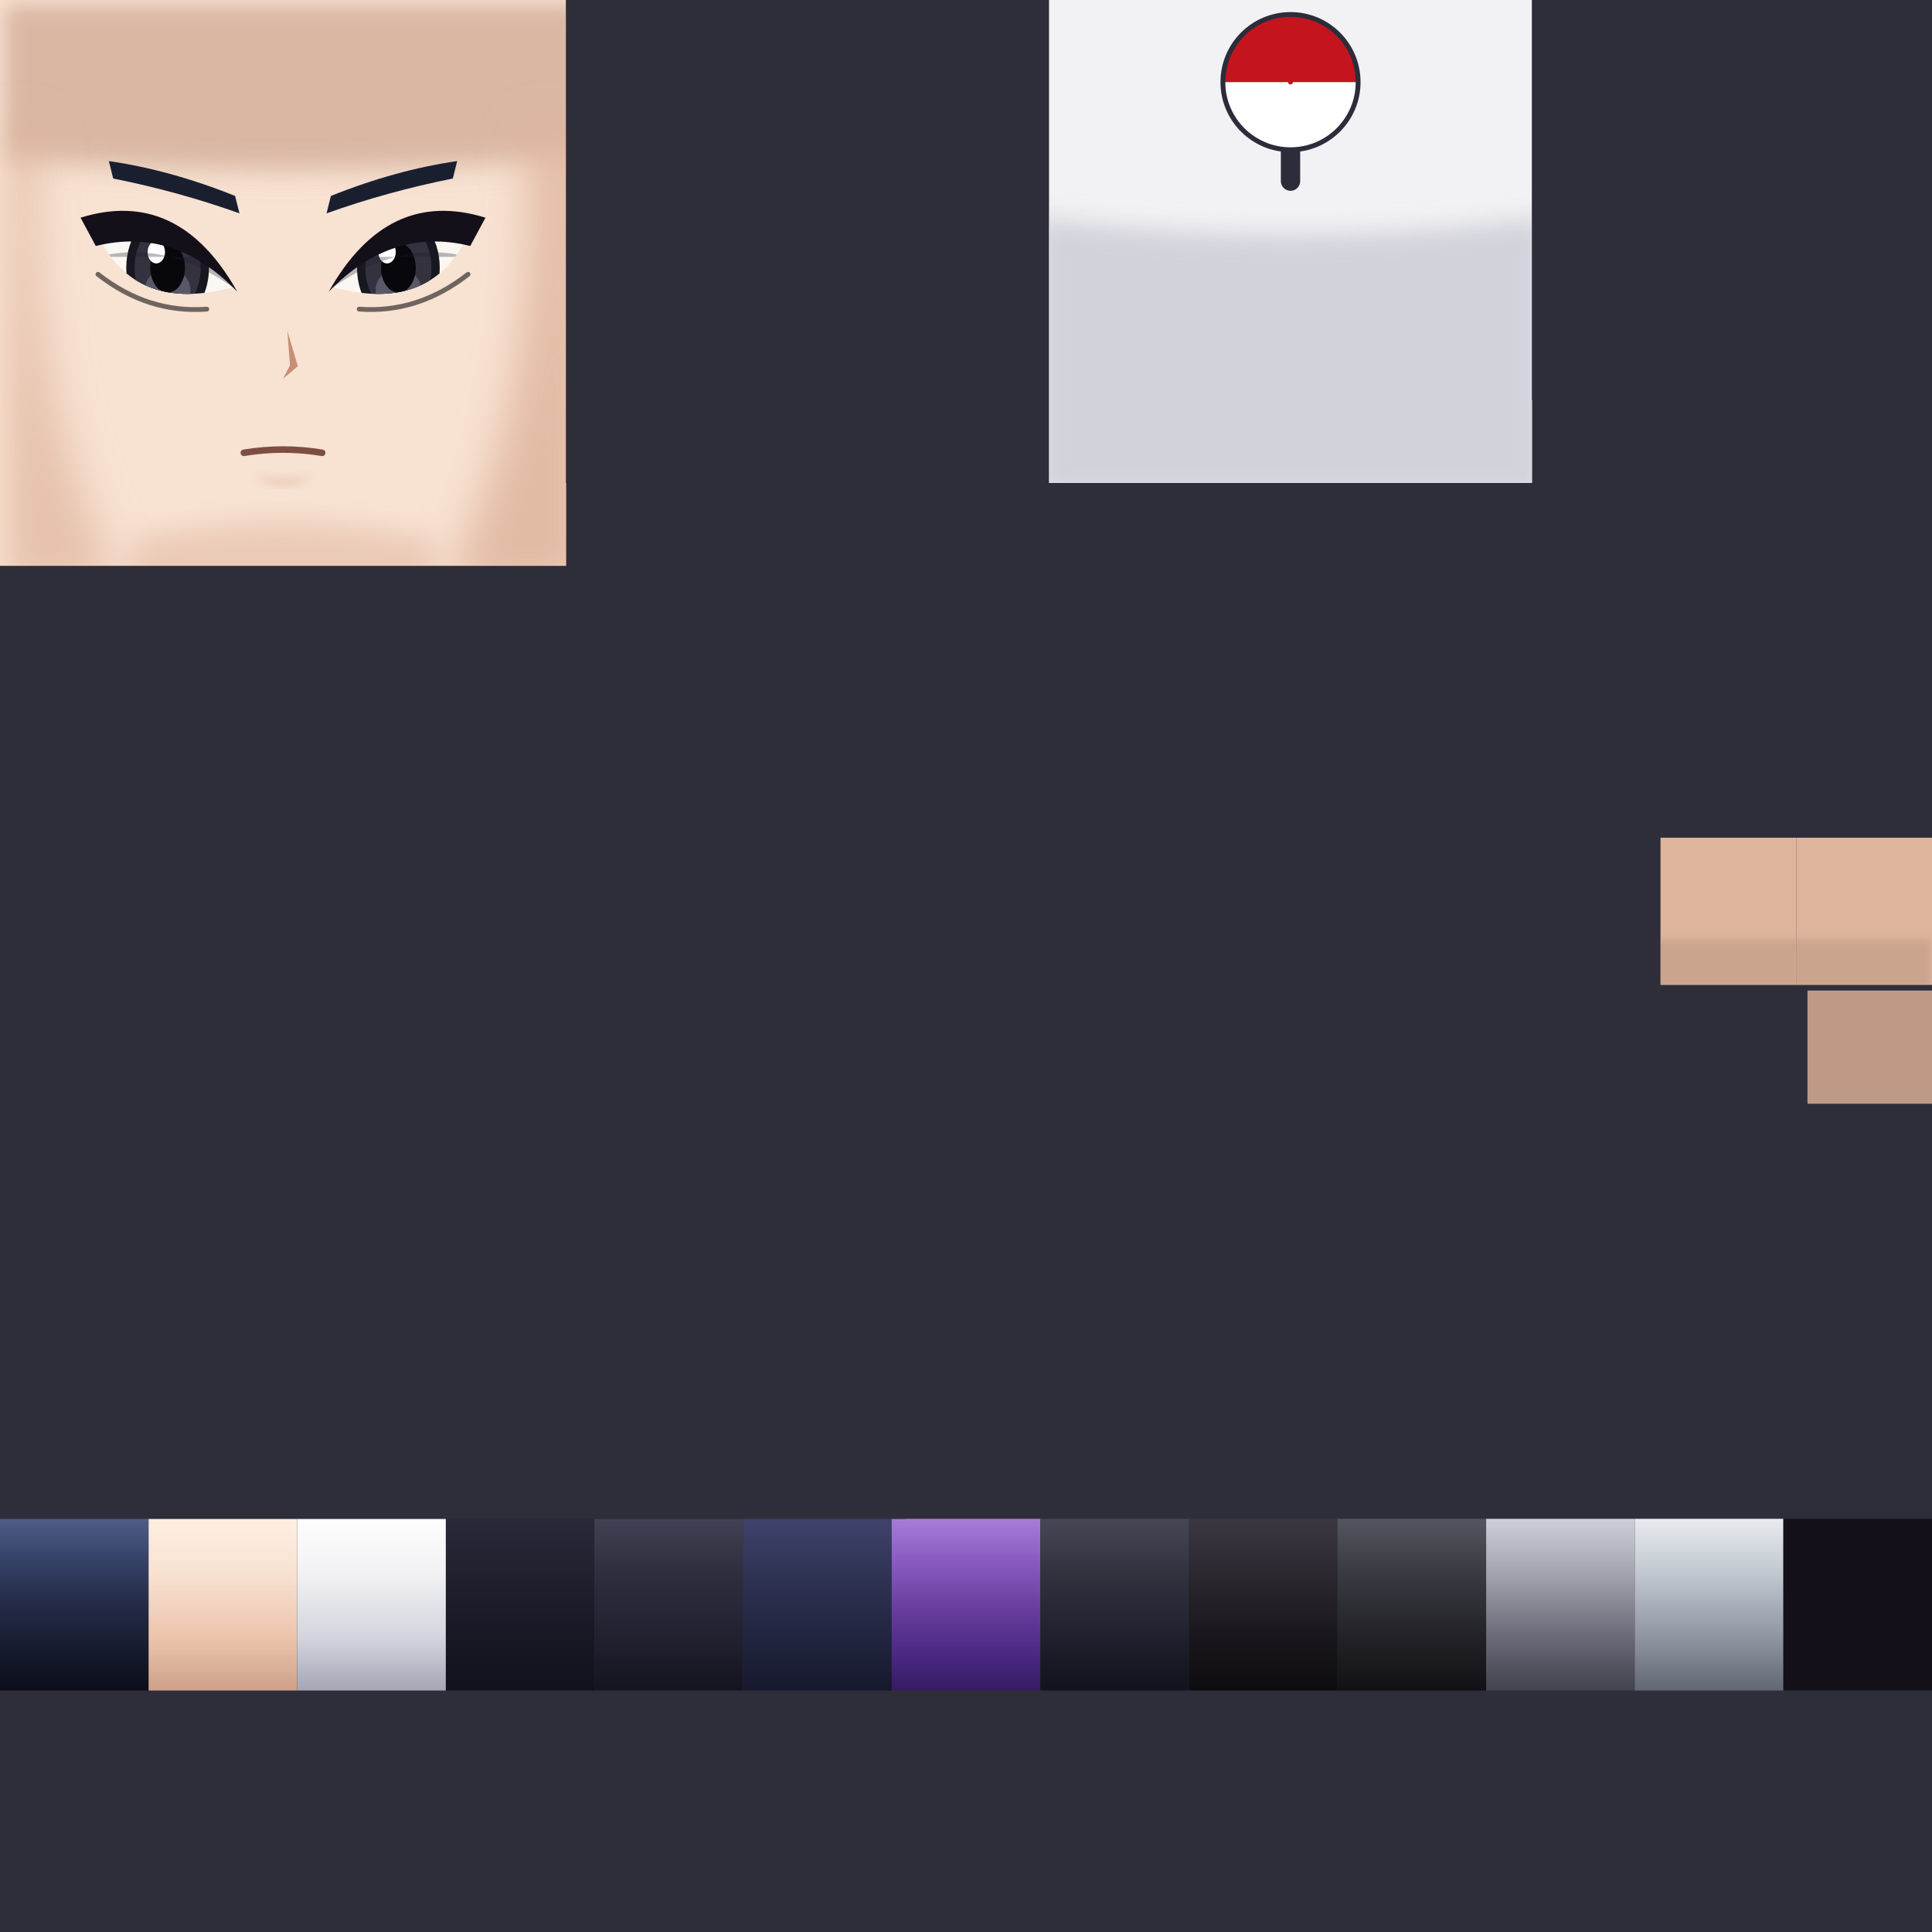
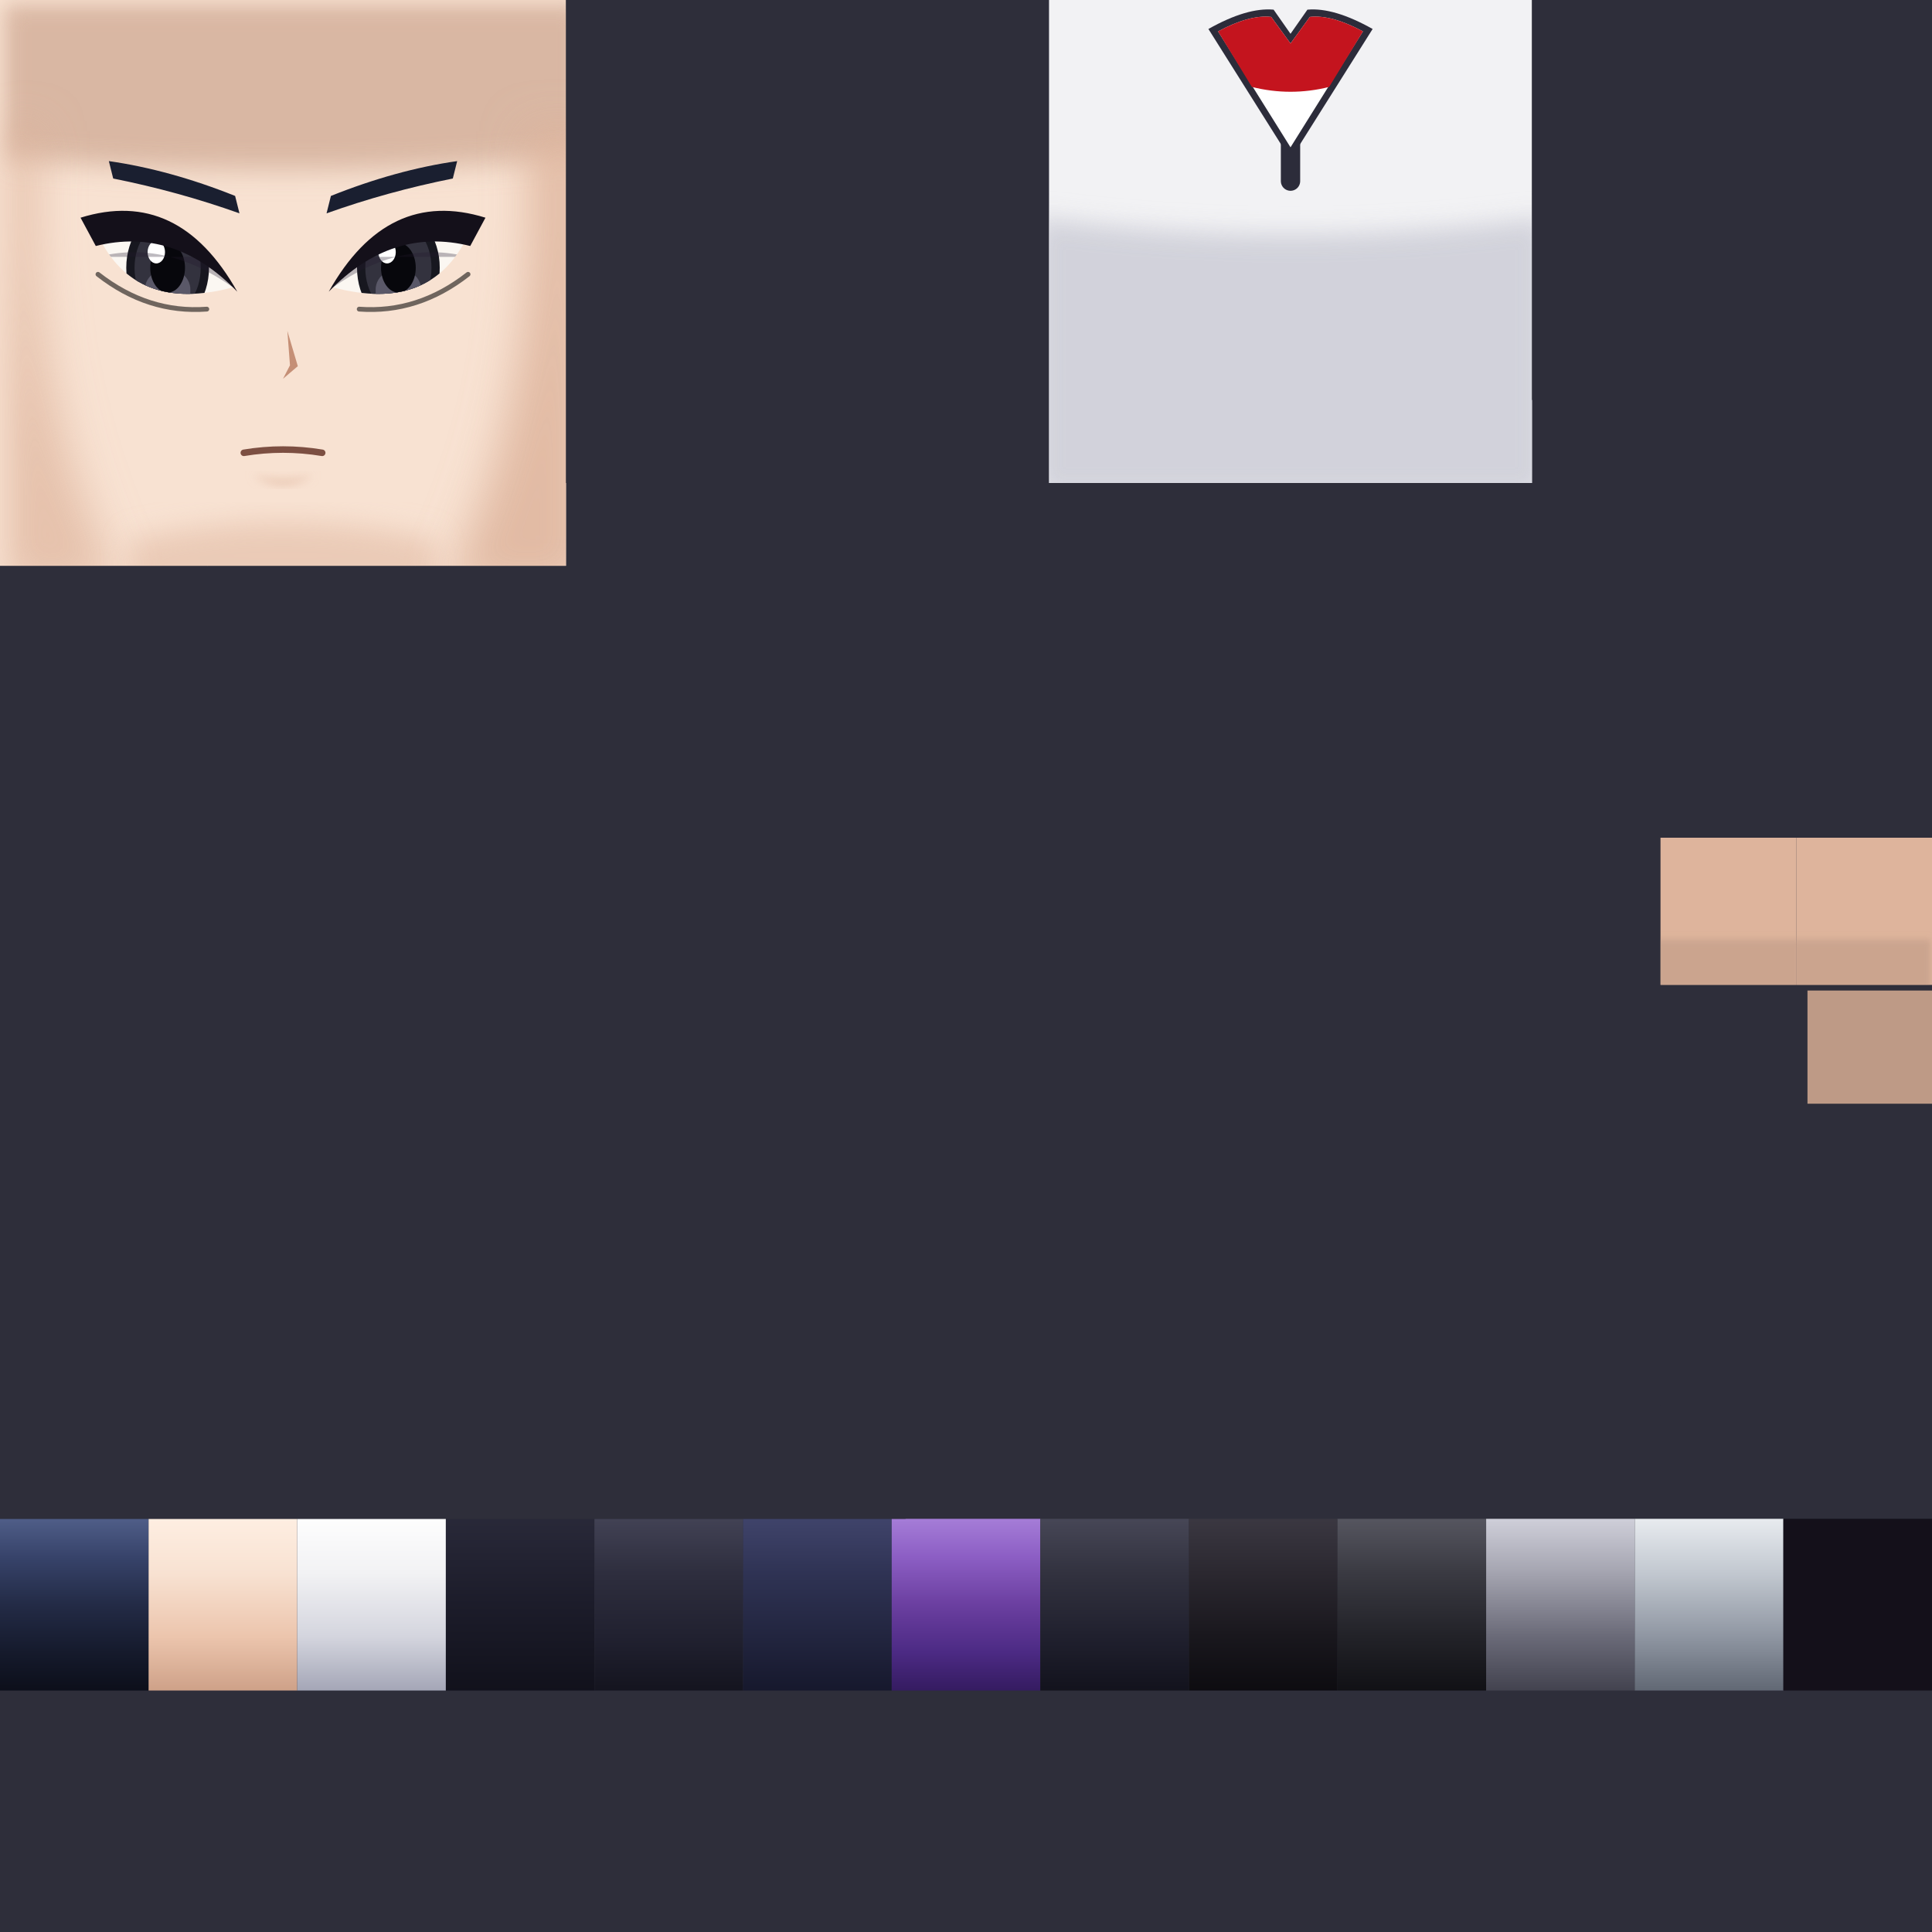
<svg xmlns="http://www.w3.org/2000/svg" width="1024" height="1024" viewBox="0 0 1024 1024">
  <defs>
    <filter id="b1" x="-30%" y="-30%" width="160%" height="160%">
      <feGaussianBlur stdDeviation="1" />
    </filter>
    <filter id="b2" x="-30%" y="-30%" width="160%" height="160%">
      <feGaussianBlur stdDeviation="2" />
    </filter>
    <filter id="b3" x="-30%" y="-30%" width="160%" height="160%">
      <feGaussianBlur stdDeviation="3" />
    </filter>
    <filter id="b5" x="-30%" y="-30%" width="160%" height="160%">
      <feGaussianBlur stdDeviation="5" />
    </filter>
    <filter id="b8" x="-30%" y="-30%" width="160%" height="160%">
      <feGaussianBlur stdDeviation="8" />
    </filter>
  </defs>
  <rect width="1024" height="1024" fill="#2e2e3a" />
  <clipPath id="cHead_F">
    <rect x="0" y="0" width="300" height="300" />
  </clipPath>
  <g clip-path="url(#cHead_F)">
    <g transform="translate(0 0) scale(2.30769 2.30769)">
      <rect x="-5" y="-5" width="140" height="140" fill="#2e2e3a" />
      <path d="M-5-5H135V135H-5Z" fill="#f8e2d2" />
      <path d="M-5-5H135V36Q65 42 -5 36Z" fill="#cca58f" opacity="0.7" filter="url(#b3)" />
      <path d="M-5 30H9Q5 90 28 135H-5Z" fill="#deb49c" opacity="0.7" filter="url(#b5)" />
      <path d="M135 30H121Q125 90 102 135H135Z" fill="#deb49c" opacity="0.85" filter="url(#b5)" />
      <path d="M30 124Q65 116 100 124V135H30Z" fill="#deb49c" opacity="0.5" filter="url(#b3)" />
      <clipPath id="kHead_F5">
        <path d="M53.5 66Q41 47 22.5 54Q31 72 53.5 66Z" />
      </clipPath>
      <g clip-path="url(#kHead_F5)">
        <path d="M53.5 66Q41 47 22.5 54Q31 72 53.5 66Z" fill="#fbf7f2" />
        <path d="M29.00 61.50a9.50 12.73 0 1 0 19.00 0a9.50 12.73 0 1 0 -19.00 0Z" fill="#17171f" />
        <path d="M30.90 61.50a7.60 10.45 0 1 0 15.20 0a7.60 10.45 0 1 0 -15.20 0Z" fill="#33323e" />
        <path d="M33.27 66.72a5.23 4.75 0 1 0 10.45 0a5.23 4.75 0 1 0 -10.45 0Z" fill="#5a5868" />
        <path d="M34.51 61.50a3.99 5.70 0 1 0 7.98 0a3.99 5.70 0 1 0 -7.98 0Z" fill="#07070c" />
        <path d="M33.90 57.90a2.00 2.60 0 1 0 4.00 0a2.00 2.60 0 1 0 -4.00 0Z" fill="#ffffff" />
        <path d="M53.5 59H22.5V59Q38 55 53.5 66Z" fill="#20162a" opacity="0.3" />
      </g>
      <path d="M54.5 67Q41 43 18.5 50L22.0 56.5Q40 52 54.5 67Z" fill="#14101a" />
      <path d="M47.5 71Q34 72 22.5 63" fill="none" stroke="#6f655e" stroke-width="1.1" stroke-linecap="round" stroke-linejoin="round" />
      <path d="M55 49L54 45Q39 39 25 37L26 41Q41 44 55 49Z" fill="#1a1f30" />
      <clipPath id="kHead_F17">
        <path d="M76.5 66Q89 47 107.5 54Q99 72 76.5 66Z" />
      </clipPath>
      <g clip-path="url(#kHead_F17)">
        <path d="M76.5 66Q89 47 107.5 54Q99 72 76.5 66Z" fill="#fbf7f2" />
        <path d="M82.00 61.50a9.50 12.73 0 1 0 19.00 0a9.50 12.73 0 1 0 -19.00 0Z" fill="#17171f" />
        <path d="M83.90 61.50a7.60 10.45 0 1 0 15.20 0a7.60 10.45 0 1 0 -15.20 0Z" fill="#33323e" />
        <path d="M86.28 66.72a5.23 4.75 0 1 0 10.45 0a5.23 4.75 0 1 0 -10.45 0Z" fill="#5a5868" />
        <path d="M87.51 61.50a3.99 5.70 0 1 0 7.98 0a3.99 5.70 0 1 0 -7.98 0Z" fill="#07070c" />
        <path d="M86.90 57.90a2.00 2.60 0 1 0 4.00 0a2.00 2.60 0 1 0 -4.00 0Z" fill="#ffffff" />
        <path d="M76.5 59H107.5V59Q92 55 76.5 66Z" fill="#20162a" opacity="0.3" />
      </g>
      <path d="M75.5 67Q89 43 111.5 50L108.0 56.5Q90 52 75.5 67Z" fill="#14101a" />
      <path d="M82.5 71Q96 72 107.5 63" fill="none" stroke="#6f655e" stroke-width="1.1" stroke-linecap="round" stroke-linejoin="round" />
      <path d="M75 49L76 45Q91 39 105 37L104 41Q89 44 75 49Z" fill="#1a1f30" />
      <path d="M66.0 76.0L66.6 83.9L65.0 87.0L65.0 87.0L68.4 84.1L66.0 76.0Z" fill="#c58f76" />
      <path d="M56 104Q65 102.5 74 104" fill="none" stroke="#7c4f42" stroke-width="1.5" stroke-linecap="round" stroke-linejoin="round" />
      <path d="M58 109Q65 111 72 109Q65 114 58 109Z" fill="#deb49c" opacity="0.6" filter="url(#b1)" />
    </g>
  </g>
  <clipPath id="cTorso_F">
    <rect x="300" y="0" width="256" height="256" />
  </clipPath>
  <g clip-path="url(#cTorso_F)">
    <g transform="translate(300 0) scale(1.28 1.28)">
      <rect x="-5" y="-5" width="210" height="210" fill="#2e2e3a" />
    </g>
  </g>
  <clipPath id="cTorso_B">
    <rect x="556" y="0" width="256" height="256" />
  </clipPath>
  <g clip-path="url(#cTorso_B)">
    <g transform="translate(556 0) scale(1.28 1.28)">
      <rect x="-5" y="-5" width="210" height="210" fill="#2e2e3a" />
      <path d="M-5-5H205V205H-5Z" fill="#f2f2f4" />
      <path d="M-5 90Q100 104 205 90V205H-5Z" fill="#c4c5d0" opacity="0.7" filter="url(#b5)" />
      <path d="M100 75V59" fill="none" stroke="#2c2c3a" stroke-width="8" stroke-linecap="round" stroke-linejoin="round" />
-       <path d="M71 34A29 29 0 0 1 129 34A29 29 0 0 1 71 34Z" fill="#2c2c3a" />
-       <path d="M73 34A27 27 0 0 1 127 34Z" fill="#c4141e" />
-       <path d="M73 34A27 27 0 0 0 127 34Z" fill="#ffffff" />
-       <path d="M99.00 34.00a1.00 1.00 0 1 0 2.00 0a1.00 1.00 0 1 0 -2.00 0Z" fill="#c4141e" />
+       <path d="M100 66L66 12Q82 3 93 4L100 14L107 4Q118 3 134 12Z" fill="#2c2c3a" />
+       <path d="M100 61L70 13Q83 6 92 7L100 18L108 7Q117 6 130 13Z" fill="#ffffff" />
+       <path d="M70 13Q83 6 92 7L100 18L108 7Q117 6 130 13L116 36Q100 40 84 36Z" fill="#c4141e" />
    </g>
  </g>
  <clipPath id="cTorso_L">
    <rect x="812" y="0" width="106" height="212" />
  </clipPath>
  <g clip-path="url(#cTorso_L)">
    <g transform="translate(812 0) scale(1.06 1.06)">
      <rect x="-5" y="-5" width="110" height="210" fill="#2e2e3a" />
    </g>
  </g>
  <clipPath id="cTorso_R">
    <rect x="918" y="0" width="106" height="212" />
  </clipPath>
  <g clip-path="url(#cTorso_R)">
    <g transform="translate(918 0) scale(1.06 1.06)">
      <rect x="-5" y="-5" width="110" height="210" fill="#2e2e3a" />
    </g>
  </g>
  <clipPath id="cHead_B">
    <rect x="880" y="300" width="144" height="144" />
  </clipPath>
  <g clip-path="url(#cHead_B)">
    <g transform="translate(880 300) scale(1.10769 1.10769)">
      <rect x="-5" y="-5" width="140" height="140" fill="#2e2e3a" />
    </g>
  </g>
  <clipPath id="cHead_L">
    <rect x="880" y="444" width="72" height="78" />
  </clipPath>
  <g clip-path="url(#cHead_L)">
    <g transform="translate(880 444) scale(0.6 0.6)">
      <rect x="-5" y="-5" width="130" height="140" fill="#2e2e3a" />
      <path d="M-5-5H125V135H-5Z" fill="#deb49c" />
      <path d="M-5 90H125V135H-5Z" fill="#be9a86" opacity="0.6" filter="url(#b3)" />
    </g>
  </g>
  <clipPath id="cHead_R">
    <rect x="952" y="444" width="72" height="78" />
  </clipPath>
  <g clip-path="url(#cHead_R)">
    <g transform="translate(952 444) scale(0.6 0.6)">
      <rect x="-5" y="-5" width="130" height="140" fill="#2e2e3a" />
      <path d="M-5-5H125V135H-5Z" fill="#deb49c" />
      <path d="M-5 90H125V135H-5Z" fill="#be9a86" opacity="0.6" filter="url(#b3)" />
    </g>
  </g>
  <clipPath id="cHead_T">
    <rect x="880" y="525" width="78" height="72" />
  </clipPath>
  <g clip-path="url(#cHead_T)">
    <g transform="translate(880 525) scale(0.6 0.6)">
      <rect x="-5" y="-5" width="140" height="130" fill="#2e2e3a" />
    </g>
  </g>
  <clipPath id="cHead_Bo">
    <rect x="958" y="525" width="66" height="60" />
  </clipPath>
  <g clip-path="url(#cHead_Bo)">
    <g transform="translate(958 525) scale(0.50769 0.5)">
      <rect x="-5" y="-5" width="140" height="130" fill="#2e2e3a" />
      <path d="M-5-5H135V125H-5Z" fill="#be9a86" />
    </g>
  </g>
  <clipPath id="cTorso_T">
    <rect x="880" y="600" width="120" height="60" />
  </clipPath>
  <g clip-path="url(#cTorso_T)">
    <g transform="translate(880 600) scale(0.6 0.6)">
      <rect x="-5" y="-5" width="210" height="110" fill="#2e2e3a" />
    </g>
  </g>
  <clipPath id="cTorso_Bo">
    <rect x="880" y="660" width="120" height="60" />
  </clipPath>
  <g clip-path="url(#cTorso_Bo)">
    <g transform="translate(880 660) scale(0.6 0.6)">
      <rect x="-5" y="-5" width="210" height="110" fill="#2e2e3a" />
    </g>
  </g>
  <clipPath id="cHair">
    <rect x="0" y="805" width="1024" height="91" />
  </clipPath>
  <g clip-path="url(#cHair)">
    <g transform="translate(0 805) scale(1 1)">
      <rect x="-5" y="-5" width="1034" height="101" fill="#2e2e3a" />
      <linearGradient id="ramp0" x1="0" y1="1" x2="0" y2="0">
        <stop offset="0.000" stop-color="#0a0c16" />
        <stop offset="0.250" stop-color="#151a2c" />
        <stop offset="0.500" stop-color="#232b46" />
        <stop offset="0.750" stop-color="#37436a" />
        <stop offset="1.000" stop-color="#55648f" />
      </linearGradient>
      <rect x="0.00" y="-5" width="78.77" height="101" fill="url(#ramp0)" />
      <linearGradient id="ramp1" x1="0" y1="1" x2="0" y2="0">
        <stop offset="0.000" stop-color="#c99b82" />
        <stop offset="0.333" stop-color="#ecc5ad" />
        <stop offset="0.667" stop-color="#f8e2d2" />
        <stop offset="1.000" stop-color="#fff0e4" />
      </linearGradient>
      <rect x="78.77" y="-5" width="78.77" height="101" fill="url(#ramp1)" />
      <linearGradient id="ramp2" x1="0" y1="1" x2="0" y2="0">
        <stop offset="0.000" stop-color="#9c9eb0" />
        <stop offset="0.333" stop-color="#d4d5de" />
        <stop offset="0.667" stop-color="#f2f2f4" />
        <stop offset="1.000" stop-color="#ffffff" />
      </linearGradient>
      <rect x="157.54" y="-5" width="78.77" height="101" fill="url(#ramp2)" />
      <linearGradient id="ramp3" x1="0" y1="1" x2="0" y2="0">
        <stop offset="0.000" stop-color="#10101a" />
        <stop offset="0.500" stop-color="#1c1c2a" />
        <stop offset="1.000" stop-color="#2a2a3a" />
      </linearGradient>
      <rect x="236.31" y="-5" width="78.77" height="101" fill="url(#ramp3)" />
      <linearGradient id="ramp4" x1="0" y1="1" x2="0" y2="0">
        <stop offset="0.000" stop-color="#12121c" />
        <stop offset="0.333" stop-color="#212130" />
        <stop offset="0.667" stop-color="#2e2e3e" />
        <stop offset="1.000" stop-color="#454558" />
      </linearGradient>
      <rect x="315.08" y="-5" width="78.77" height="101" fill="url(#ramp4)" />
      <linearGradient id="ramp5" x1="0" y1="1" x2="0" y2="0">
        <stop offset="0.000" stop-color="#14162a" />
        <stop offset="0.333" stop-color="#22253f" />
        <stop offset="0.667" stop-color="#2f3354" />
        <stop offset="1.000" stop-color="#42466e" />
      </linearGradient>
      <rect x="393.85" y="-5" width="78.77" height="101" fill="url(#ramp5)" />
      <linearGradient id="ramp6" x1="0" y1="1" x2="0" y2="0">
        <stop offset="0.000" stop-color="#2f1858" />
        <stop offset="0.250" stop-color="#4c2a84" />
        <stop offset="0.500" stop-color="#6b3fa0" />
        <stop offset="0.750" stop-color="#8c5ec4" />
        <stop offset="1.000" stop-color="#ab84dc" />
      </linearGradient>
      <rect x="472.62" y="-5" width="78.77" height="101" fill="url(#ramp6)" />
      <linearGradient id="ramp7" x1="0" y1="1" x2="0" y2="0">
        <stop offset="0.000" stop-color="#10101a" />
        <stop offset="0.333" stop-color="#20202e" />
        <stop offset="0.667" stop-color="#32323f" />
        <stop offset="1.000" stop-color="#4a4a5a" />
      </linearGradient>
      <rect x="551.38" y="-5" width="78.77" height="101" fill="url(#ramp7)" />
      <linearGradient id="ramp8" x1="0" y1="1" x2="0" y2="0">
        <stop offset="0.000" stop-color="#0b0a0e" />
        <stop offset="0.333" stop-color="#19171d" />
        <stop offset="0.667" stop-color="#2b2830" />
        <stop offset="1.000" stop-color="#3d3a44" />
      </linearGradient>
      <rect x="630.15" y="-5" width="78.77" height="101" fill="url(#ramp8)" />
      <linearGradient id="ramp9" x1="0" y1="1" x2="0" y2="0">
        <stop offset="0.000" stop-color="#0e0e12" />
        <stop offset="0.333" stop-color="#222228" />
        <stop offset="0.667" stop-color="#3a3a42" />
        <stop offset="1.000" stop-color="#5a5a64" />
      </linearGradient>
      <rect x="708.92" y="-5" width="78.77" height="101" fill="url(#ramp9)" />
      <linearGradient id="ramp10" x1="0" y1="1" x2="0" y2="0">
        <stop offset="0.000" stop-color="#3c3c48" />
        <stop offset="0.333" stop-color="#6a6a78" />
        <stop offset="0.667" stop-color="#a4a4b0" />
        <stop offset="1.000" stop-color="#d6d6e0" />
      </linearGradient>
      <rect x="787.69" y="-5" width="78.77" height="101" fill="url(#ramp10)" />
      <linearGradient id="ramp11" x1="0" y1="1" x2="0" y2="0">
        <stop offset="0.000" stop-color="#59606c" />
        <stop offset="0.333" stop-color="#8f96a2" />
        <stop offset="0.667" stop-color="#c2c8d0" />
        <stop offset="1.000" stop-color="#eef1f4" />
      </linearGradient>
      <rect x="866.46" y="-5" width="78.77" height="101" fill="url(#ramp11)" />
      <linearGradient id="ramp12" x1="0" y1="1" x2="0" y2="0">
        <stop offset="0.000" stop-color="#14101a" />
        <stop offset="1.000" stop-color="#14101a" />
      </linearGradient>
      <rect x="945.23" y="-5" width="78.77" height="101" fill="url(#ramp12)" />
    </g>
  </g>
  <clipPath id="cLeftArm_F">
    <rect x="0" y="300" width="110" height="225" />
  </clipPath>
  <g clip-path="url(#cLeftArm_F)">
    <g transform="translate(0 300) scale(1.1 1.09756)">
      <rect x="-5" y="-5" width="110" height="215" fill="#2e2e3a" />
    </g>
  </g>
  <clipPath id="cLeftLeg_F">
    <rect x="0" y="525" width="110" height="220" />
  </clipPath>
  <g clip-path="url(#cLeftLeg_F)">
    <g transform="translate(0 525) scale(1.1 1.1)">
      <rect x="-5" y="-5" width="110" height="210" fill="#2e2e3a" />
    </g>
  </g>
  <clipPath id="cLeftArm_B">
    <rect x="110" y="300" width="110" height="225" />
  </clipPath>
  <g clip-path="url(#cLeftArm_B)">
    <g transform="translate(110 300) scale(1.1 1.09756)">
      <rect x="-5" y="-5" width="110" height="215" fill="#2e2e3a" />
    </g>
  </g>
  <clipPath id="cLeftLeg_B">
    <rect x="110" y="525" width="110" height="220" />
  </clipPath>
  <g clip-path="url(#cLeftLeg_B)">
    <g transform="translate(110 525) scale(1.1 1.1)">
      <rect x="-5" y="-5" width="110" height="210" fill="#2e2e3a" />
    </g>
  </g>
  <clipPath id="cLeftArm_O">
    <rect x="220" y="300" width="110" height="225" />
  </clipPath>
  <g clip-path="url(#cLeftArm_O)">
    <g transform="translate(220 300) scale(1.1 1.09756)">
      <rect x="-5" y="-5" width="110" height="215" fill="#2e2e3a" />
    </g>
  </g>
  <clipPath id="cLeftLeg_O">
    <rect x="220" y="525" width="110" height="220" />
  </clipPath>
  <g clip-path="url(#cLeftLeg_O)">
    <g transform="translate(220 525) scale(1.1 1.1)">
      <rect x="-5" y="-5" width="110" height="210" fill="#2e2e3a" />
    </g>
  </g>
  <clipPath id="cLeftArm_I">
    <rect x="330" y="300" width="110" height="225" />
  </clipPath>
  <g clip-path="url(#cLeftArm_I)">
    <g transform="translate(330 300) scale(1.1 1.09756)">
      <rect x="-5" y="-5" width="110" height="215" fill="#2e2e3a" />
    </g>
  </g>
  <clipPath id="cLeftLeg_I">
    <rect x="330" y="525" width="110" height="220" />
  </clipPath>
  <g clip-path="url(#cLeftLeg_I)">
    <g transform="translate(330 525) scale(1.1 1.1)">
      <rect x="-5" y="-5" width="110" height="210" fill="#2e2e3a" />
    </g>
  </g>
  <clipPath id="cLeftArm_T">
    <rect x="0" y="745" width="60" height="60" />
  </clipPath>
  <g clip-path="url(#cLeftArm_T)">
    <g transform="translate(0 745) scale(0.6 0.6)">
      <rect x="-5" y="-5" width="110" height="110" fill="#2e2e3a" />
    </g>
  </g>
  <clipPath id="cLeftArm_Bo">
    <rect x="60" y="745" width="60" height="60" />
  </clipPath>
  <g clip-path="url(#cLeftArm_Bo)">
    <g transform="translate(60 745) scale(0.6 0.6)">
      <rect x="-5" y="-5" width="110" height="110" fill="#2e2e3a" />
    </g>
  </g>
  <clipPath id="cLeftLeg_T">
    <rect x="120" y="745" width="60" height="60" />
  </clipPath>
  <g clip-path="url(#cLeftLeg_T)">
    <g transform="translate(120 745) scale(0.6 0.6)">
      <rect x="-5" y="-5" width="110" height="110" fill="#2e2e3a" />
    </g>
  </g>
  <clipPath id="cLeftLeg_Bo">
    <rect x="180" y="745" width="60" height="60" />
  </clipPath>
  <g clip-path="url(#cLeftLeg_Bo)">
    <g transform="translate(180 745) scale(0.6 0.6)">
      <rect x="-5" y="-5" width="110" height="110" fill="#2e2e3a" />
    </g>
  </g>
  <clipPath id="cRightArm_F">
    <rect x="440" y="300" width="110" height="225" />
  </clipPath>
  <g clip-path="url(#cRightArm_F)">
    <g transform="translate(440 300) scale(1.1 1.09756)">
      <rect x="-5" y="-5" width="110" height="215" fill="#2e2e3a" />
    </g>
  </g>
  <clipPath id="cRightLeg_F">
    <rect x="440" y="525" width="110" height="220" />
  </clipPath>
  <g clip-path="url(#cRightLeg_F)">
    <g transform="translate(440 525) scale(1.1 1.1)">
      <rect x="-5" y="-5" width="110" height="210" fill="#2e2e3a" />
    </g>
  </g>
  <clipPath id="cRightArm_B">
    <rect x="550" y="300" width="110" height="225" />
  </clipPath>
  <g clip-path="url(#cRightArm_B)">
    <g transform="translate(550 300) scale(1.1 1.09756)">
      <rect x="-5" y="-5" width="110" height="215" fill="#2e2e3a" />
    </g>
  </g>
  <clipPath id="cRightLeg_B">
    <rect x="550" y="525" width="110" height="220" />
  </clipPath>
  <g clip-path="url(#cRightLeg_B)">
    <g transform="translate(550 525) scale(1.1 1.1)">
      <rect x="-5" y="-5" width="110" height="210" fill="#2e2e3a" />
    </g>
  </g>
  <clipPath id="cRightArm_O">
    <rect x="660" y="300" width="110" height="225" />
  </clipPath>
  <g clip-path="url(#cRightArm_O)">
    <g transform="translate(660 300) scale(1.1 1.09756)">
      <rect x="-5" y="-5" width="110" height="215" fill="#2e2e3a" />
    </g>
  </g>
  <clipPath id="cRightLeg_O">
    <rect x="660" y="525" width="110" height="220" />
  </clipPath>
  <g clip-path="url(#cRightLeg_O)">
    <g transform="translate(660 525) scale(1.1 1.1)">
      <rect x="-5" y="-5" width="110" height="210" fill="#2e2e3a" />
    </g>
  </g>
  <clipPath id="cRightArm_I">
    <rect x="770" y="300" width="110" height="225" />
  </clipPath>
  <g clip-path="url(#cRightArm_I)">
    <g transform="translate(770 300) scale(1.1 1.09756)">
      <rect x="-5" y="-5" width="110" height="215" fill="#2e2e3a" />
    </g>
  </g>
  <clipPath id="cRightLeg_I">
    <rect x="770" y="525" width="110" height="220" />
  </clipPath>
  <g clip-path="url(#cRightLeg_I)">
    <g transform="translate(770 525) scale(1.1 1.1)">
      <rect x="-5" y="-5" width="110" height="210" fill="#2e2e3a" />
    </g>
  </g>
  <clipPath id="cRightArm_T">
    <rect x="240" y="745" width="60" height="60" />
  </clipPath>
  <g clip-path="url(#cRightArm_T)">
    <g transform="translate(240 745) scale(0.6 0.6)">
      <rect x="-5" y="-5" width="110" height="110" fill="#2e2e3a" />
    </g>
  </g>
  <clipPath id="cRightArm_Bo">
    <rect x="300" y="745" width="60" height="60" />
  </clipPath>
  <g clip-path="url(#cRightArm_Bo)">
    <g transform="translate(300 745) scale(0.6 0.6)">
      <rect x="-5" y="-5" width="110" height="110" fill="#2e2e3a" />
    </g>
  </g>
  <clipPath id="cRightLeg_T">
    <rect x="360" y="745" width="60" height="60" />
  </clipPath>
  <g clip-path="url(#cRightLeg_T)">
    <g transform="translate(360 745) scale(0.6 0.6)">
      <rect x="-5" y="-5" width="110" height="110" fill="#2e2e3a" />
    </g>
  </g>
  <clipPath id="cRightLeg_Bo">
    <rect x="420" y="745" width="60" height="60" />
  </clipPath>
  <g clip-path="url(#cRightLeg_Bo)">
    <g transform="translate(420 745) scale(0.6 0.6)">
      <rect x="-5" y="-5" width="110" height="110" fill="#2e2e3a" />
    </g>
  </g>
</svg>
